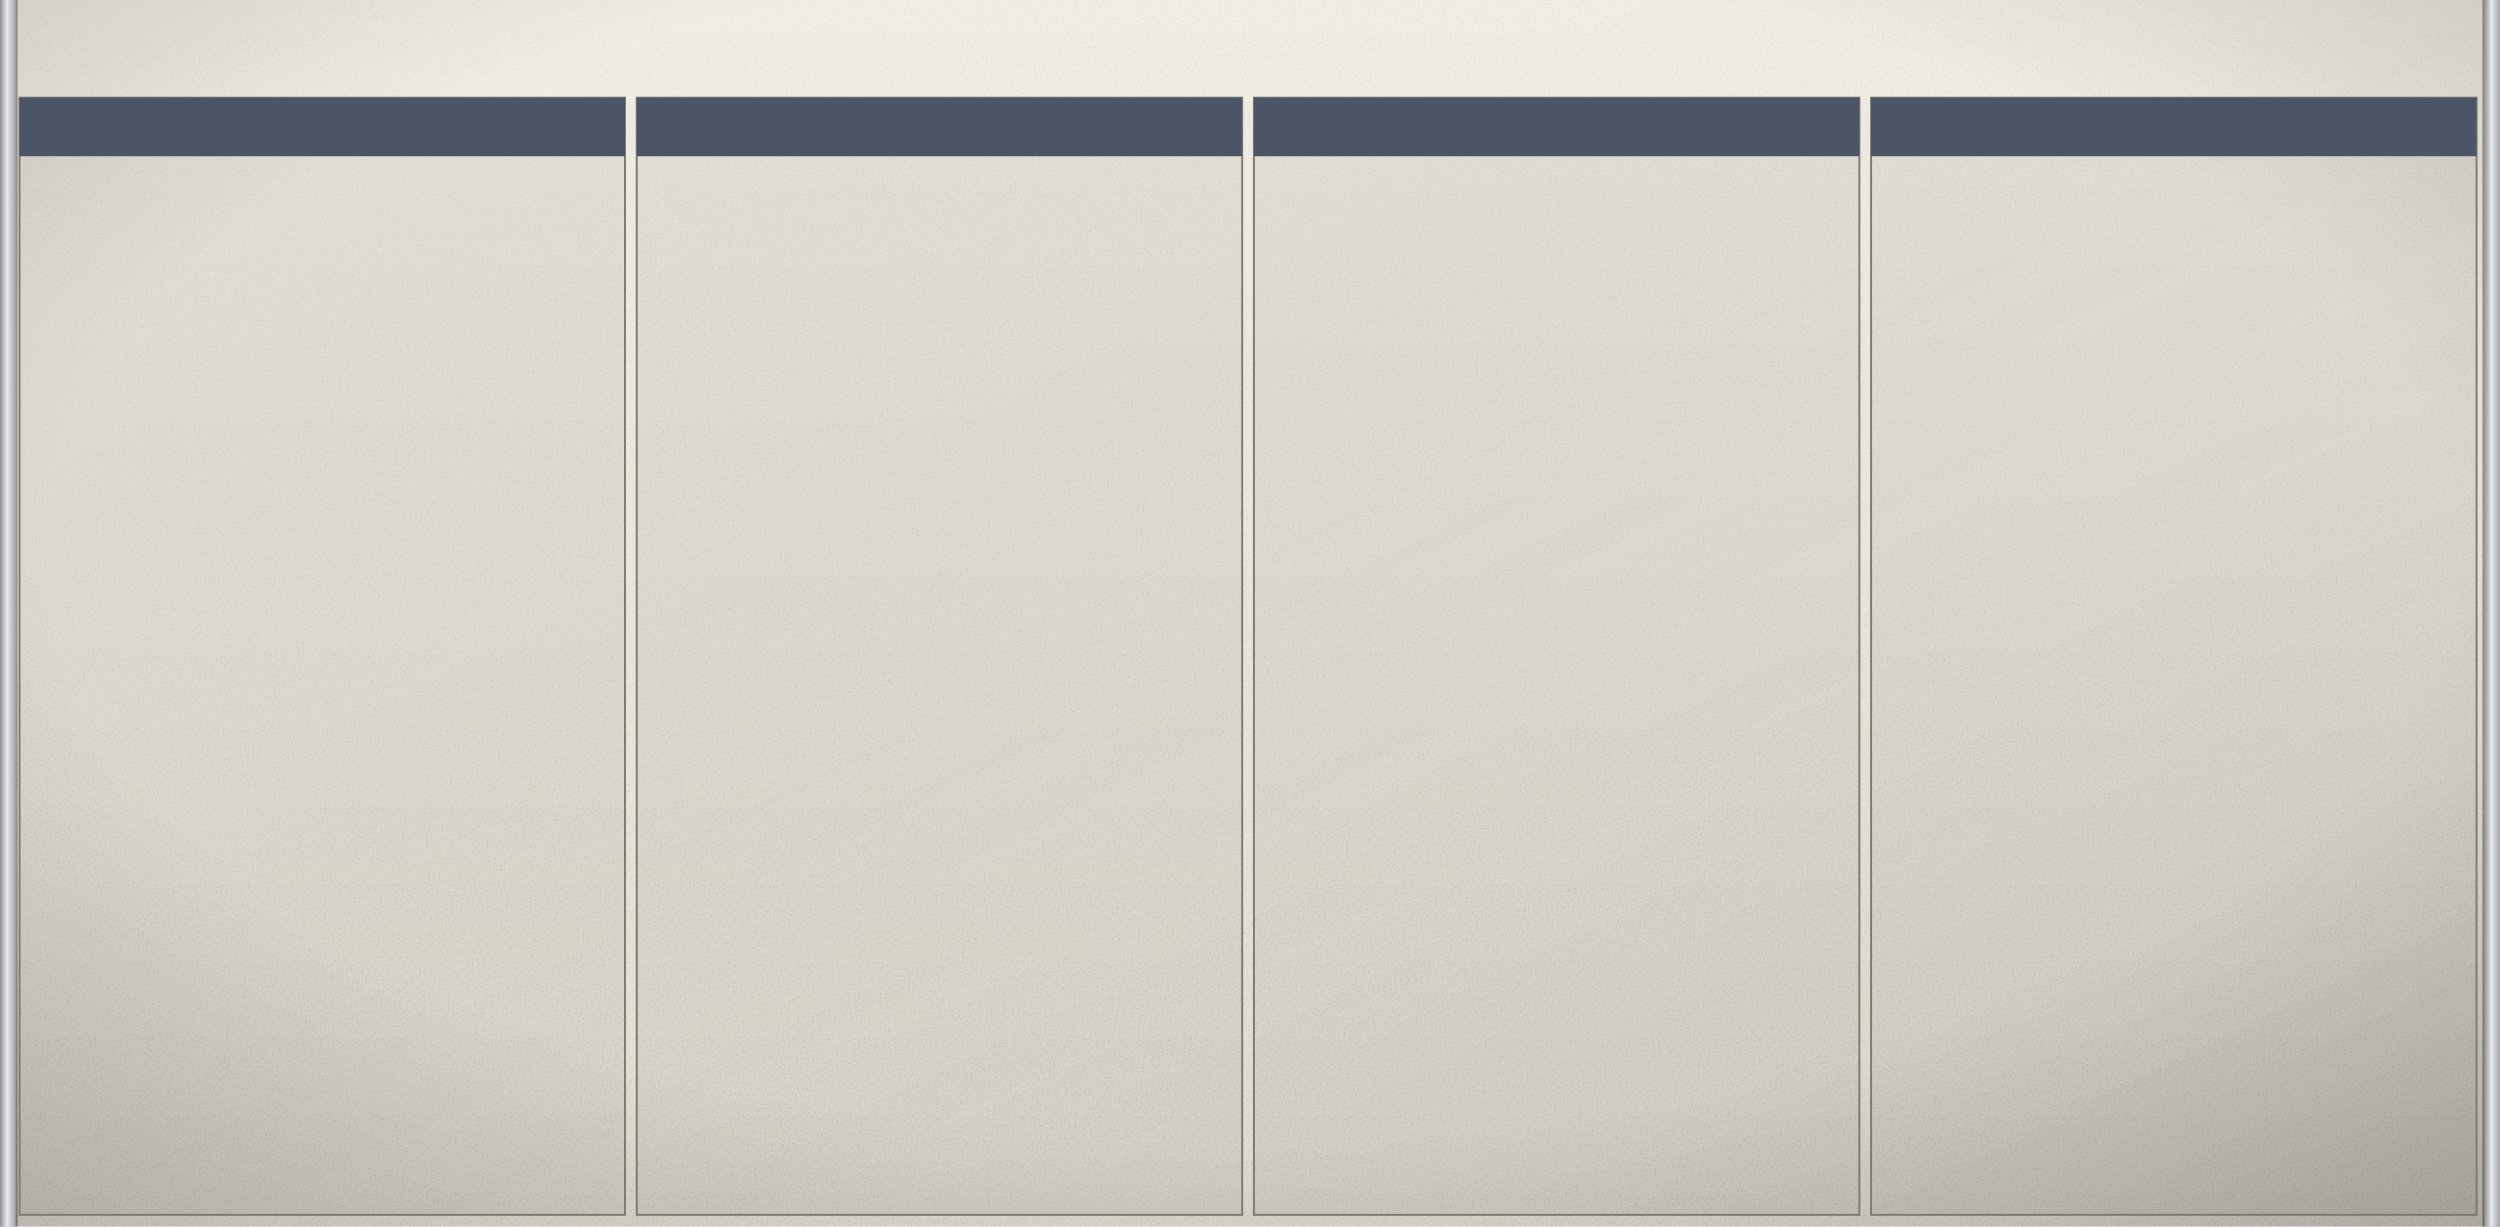
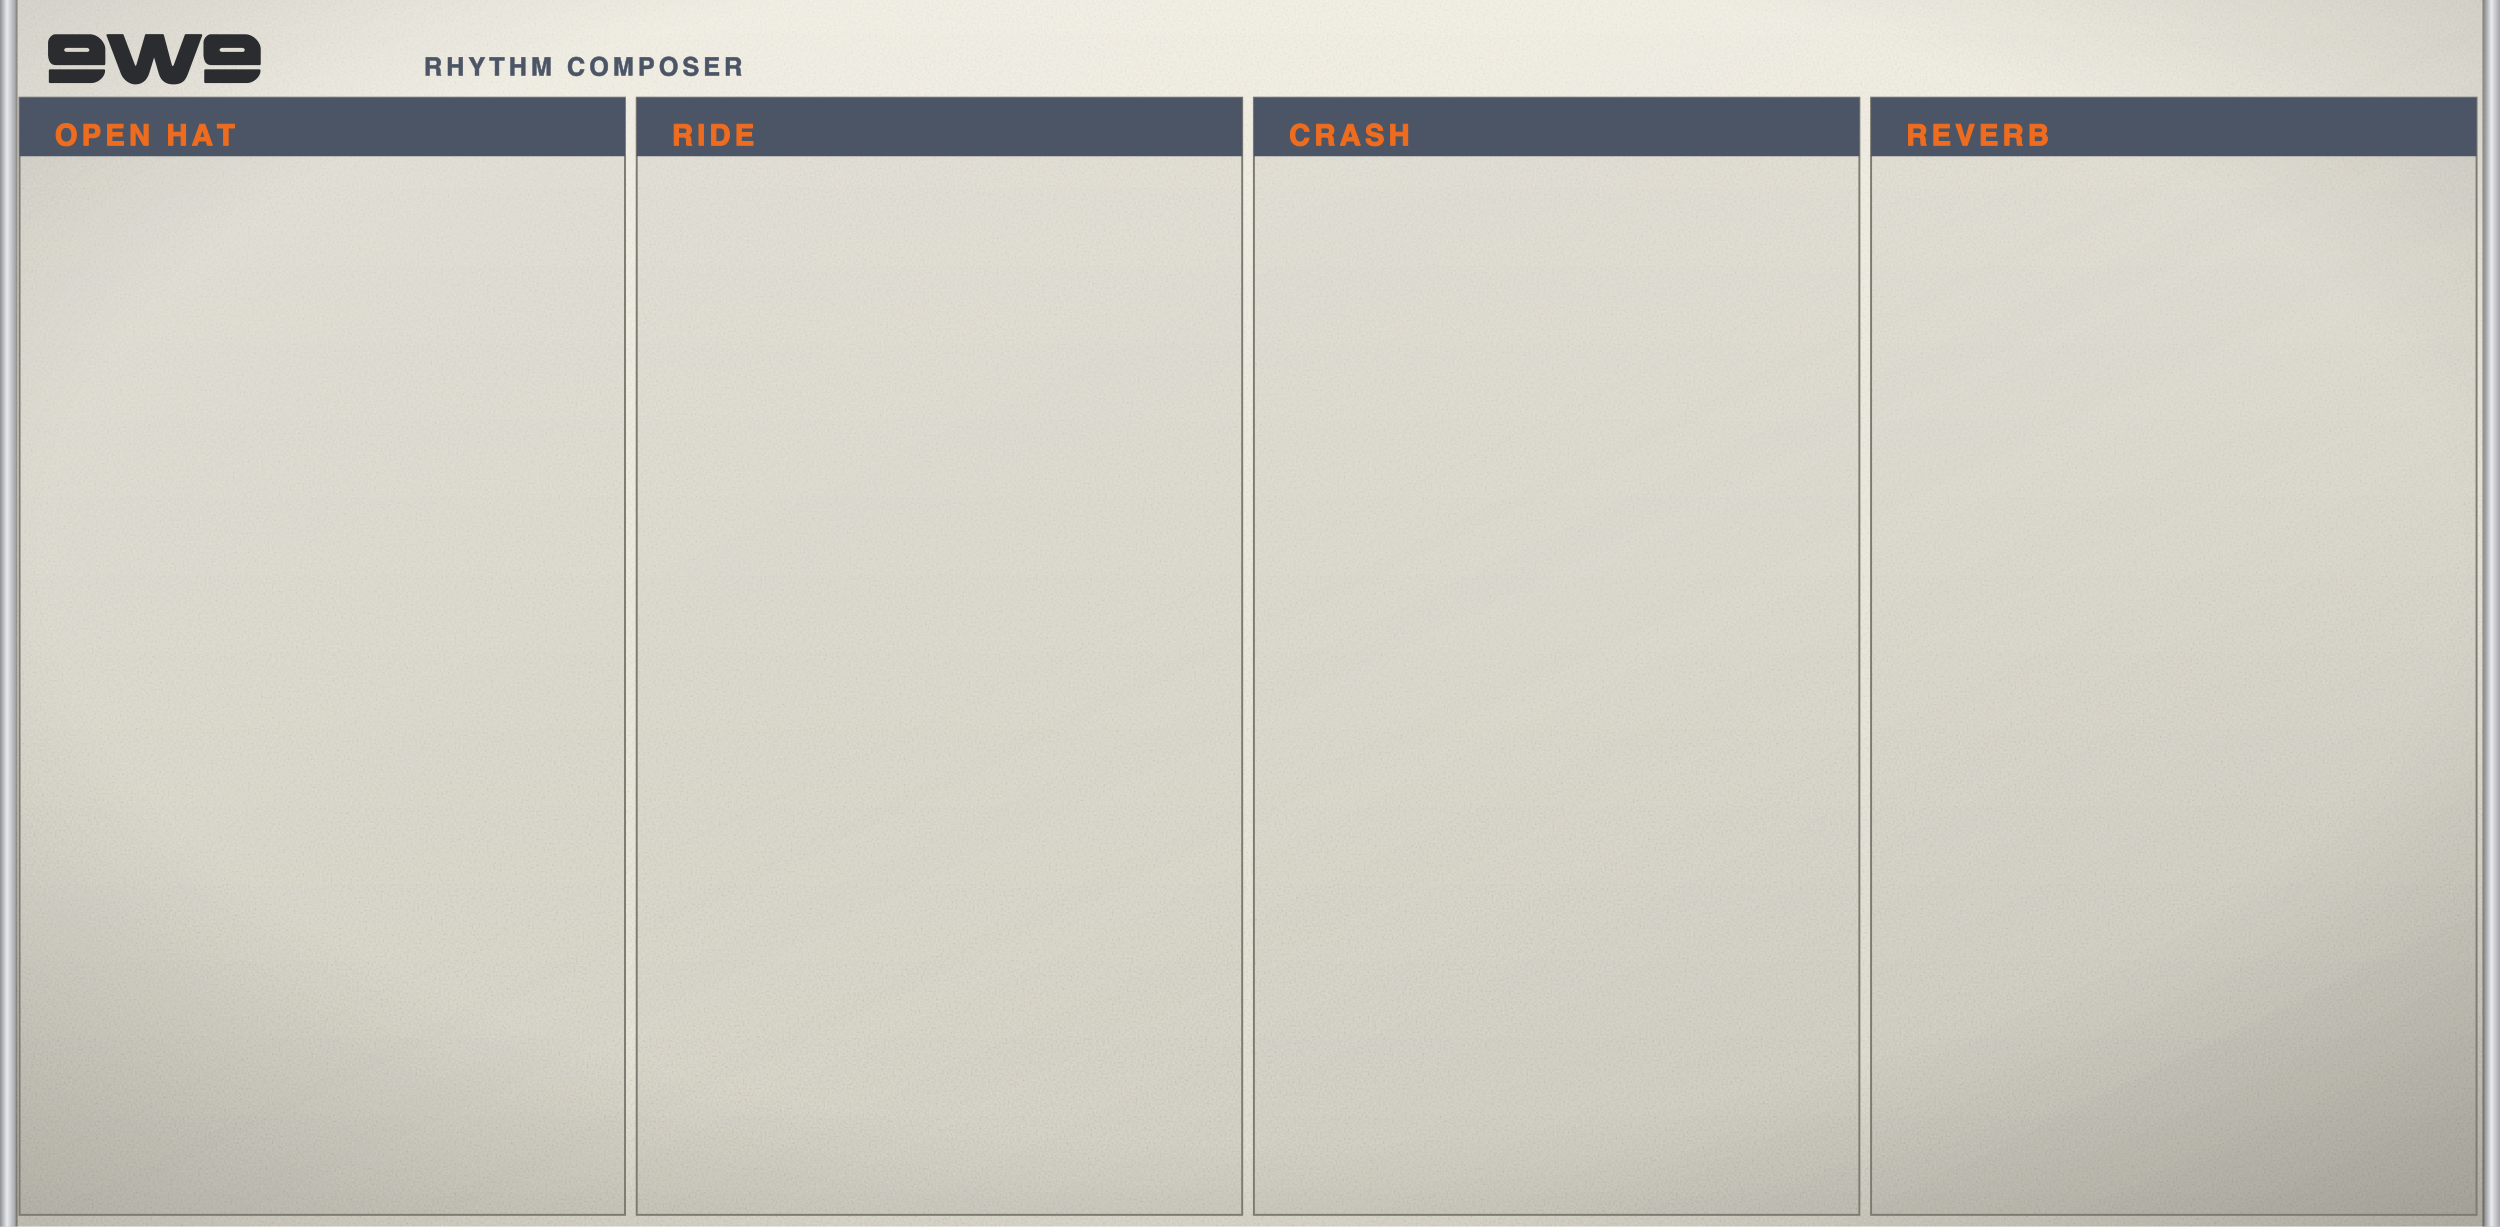
<svg xmlns="http://www.w3.org/2000/svg" viewBox="0 0 1280 628" width="1280" height="628">
  <defs>
    <filter id="brush" x="0" y="0" width="100%" height="100%">
      <feTurbulence type="fractalNoise" baseFrequency="0.001 1.1" numOctaves="4" seed="7" />
      <feColorMatrix type="matrix" values="1.9 0 0 0 -0.45  1.9 0 0 0 -0.45  1.9 0 0 0 -0.45  0 0 0 0 1" />
    </filter>
    <filter id="fine" x="0" y="0" width="100%" height="100%">
      <feTurbulence type="fractalNoise" baseFrequency="0.9" numOctaves="2" seed="3" />
      <feColorMatrix type="matrix" values="1.6 0 0 0 -0.3  1.6 0 0 0 -0.3  1.6 0 0 0 -0.3  0 0 0 0 1" />
    </filter>
    <filter id="grainv" x="0" y="0" width="100%" height="100%">
      <feTurbulence type="fractalNoise" baseFrequency="0.02 0.6" numOctaves="4" seed="11" />
      <feColorMatrix type="matrix" values="1.5 0 0 0 -0.25  1.2 0 0 0 -0.25  0.8 0 0 0 -0.25  0 0 0 0 1" />
    </filter>
    <linearGradient id="lit" x1="0" y1="0" x2="1" y2="1">
      <stop offset="0" stop-color="#fff" stop-opacity="0.22" />
      <stop offset="0.45" stop-color="#fff" stop-opacity="0" />
      <stop offset="1" stop-color="#000" stop-opacity="0.18" />
    </linearGradient>
    <radialGradient id="vig" cx="0.5" cy="0.45" r="0.8">
      <stop offset="0.6" stop-color="#000" stop-opacity="0" />
      <stop offset="1" stop-color="#000" stop-opacity="0.35" />
    </radialGradient>
    <radialGradient id="screw" cx="0.35" cy="0.3" r="0.8">
      <stop offset="0" stop-color="#e2e4e8" />
      <stop offset="1" stop-color="#6a6d74" />
    </radialGradient>
    <linearGradient id="woodh" x1="0" y1="0" x2="0" y2="1">
      <stop offset="0" stop-color="#7a5232" />
      <stop offset="1" stop-color="#4a2f1b" />
    </linearGradient>
    <linearGradient id="wood" x1="0" y1="0" x2="1" y2="0">
      <stop offset="0" stop-color="#5a3a22" />
      <stop offset="0.5" stop-color="#7a5232" />
      <stop offset="1" stop-color="#4a2f1b" />
    </linearGradient>
    <filter id="woodg" x="0" y="0" width="100%" height="100%">
      <feTurbulence type="fractalNoise" baseFrequency="0.02 0.4" numOctaves="3" seed="5" />
      <feColorMatrix type="matrix" values="0.9 0 0 0 0.1  0.6 0 0 0 0.02  0.4 0 0 0 0  0 0 0 0 1" />
    </filter>
  </defs>
  <linearGradient id="b9" x1="0" y1="0" x2="0" y2="1">
    <stop offset="0" stop-color="#ece8dc" />
    <stop offset="1" stop-color="#dcd8ca" />
  </linearGradient>
  <rect x="0" y="0" width="1280" height="628" fill="url(#b9)" />
  <rect x="0" y="0" width="1280" height="628" filter="url(#fine)" style="mix-blend-mode:overlay" opacity="0.28" />
  <rect x="0" y="0" width="1280" height="628" fill="url(#lit)" opacity="0.5" />
  <rect x="0" y="0" width="1280" height="628" fill="url(#vig)" opacity="0.6" />
  <linearGradient id="silv" x1="0" y1="0" x2="1" y2="0">
    <stop offset="0" stop-color="#8f9096" />
    <stop offset="0.45" stop-color="#e9eaec" />
    <stop offset="1" stop-color="#a3a4aa" />
  </linearGradient>
  <rect x="0" y="0" width="8" height="628" fill="url(#silv)" />
  <rect x="1272" y="0" width="8" height="628" fill="url(#silv)" />
  <rect x="8" y="0" width="1" height="628" fill="#000" opacity="0.35" />
  <rect x="1271" y="0" width="1" height="628" fill="#000" opacity="0.35" />
+   <g fill="#2b2c30" stroke="#2b2c30" stroke-width="71.68" stroke-linejoin="round" opacity="1">
+     <path transform="translate(24.00 41.90) scale(0.0166 -0.0166)" d="M1767 551H281Q154 551 113.0 647.0Q72 743 72 850V1196Q72 1294 135.5 1363.0Q199 1432 266 1432H1315Q1411 1432 1495.5 1391.0Q1580 1350 1640.5 1285.5Q1701 1221 1734.0 1150.0Q1767 1079 1767 1024ZM1761 350Q1761 282 1727.0 218.5Q1693 155 1634.5 104.5Q1576 54 1509.0 26.0Q1442 -2 1376 -2H96V350ZM1346 987Q1346 1022 1312.5 1052.5Q1279 1083 1239 1083H594Q566 1083 531.0 1051.0Q496 1019 496 989Q496 955 525.0 922.0Q554 889 594 889H1262Q1290 889 1318.0 918.5Q1346 948 1346 987Z" />
+     <path transform="translate(54.91 41.90) scale(0.0166 -0.0166)" d="M2894 1436 2454 254Q2414 149 2367.5 86.5Q2321 24 2240.5 -9.5Q2160 -43 2036 -43Q1712 -43 1624 262L1446 877L1260 272Q1229 177 1176.5 107.0Q1124 37 1044.5 -3.0Q965 -43 858 -43Q785 -43 704.5 -5.5Q624 32 555.0 105.5Q486 179 449 276L12 1436H471L817 516Q833 479 843.0 469.0Q853 459 870 459Q898 459 911.5 472.5Q925 486 938 530L1200 1436H1712L1952 530Q1964 482 1980.5 467.5Q1997 453 2019 453Q2069 453 2093 530L2425 1436Z" />
+     <path transform="translate(103.57 41.90) scale(0.0166 -0.0166)" d="M1767 551H281Q154 551 113.0 647.0Q72 743 72 850V1196Q72 1294 135.5 1363.0Q199 1432 266 1432H1315Q1411 1432 1495.5 1391.0Q1580 1350 1640.5 1285.5Q1701 1221 1734.0 1150.0Q1767 1079 1767 1024ZM1761 350Q1761 282 1727.0 218.5Q1693 155 1634.5 104.5Q1576 54 1509.0 26.0Q1442 -2 1376 -2H96V350ZM1346 987Q1346 1022 1312.5 1052.5Q1279 1083 1239 1083H594Q566 1083 531.0 1051.0Q496 1019 496 989Q496 955 525.0 922.0Q554 889 594 889H1262Q1290 889 1318.0 918.5Q1346 948 1346 987Z" />
+   </g>
+   <g fill="#4b5566" stroke="#4b5566" stroke-width="40.96" stroke-linejoin="round" opacity="1">
+     <path transform="translate(217.00 38.68) scale(0.00635 -0.00635)" d="M464 1218V822H813Q917 822 969 846Q1061 888 1061 1012Q1061 1146 972 1192Q922 1218 822 1218ZM1266 1333Q1314 1277 1342.0 1209.0Q1370 1141 1370 1054Q1370 949 1317.0 847.5Q1264 746 1142 704Q1244 663 1286.5 587.5Q1329 512 1329 357V258Q1329 157 1337 121Q1349 64 1393 37V0H1054Q1040 49 1034 79Q1022 141 1021 206L1019 343Q1017 484 967.5 531.0Q918 578 782 578H464V0H163V1474H886Q1041 1471 1124.5 1436.0Q1208 1401 1266 1333Z" />
+     <path transform="translate(228.39 38.68) scale(0.00635 -0.00635)" d="M154 0V1474H459V912H1035V1474H1341V0H1035V658H459V0Z" />
+     <path transform="translate(239.78 38.68) scale(0.00635 -0.00635)" d="M997 1474H1346L853 554V0H545V554L35 1474H398L704 832ZM691 1474Z" />
+     <path transform="translate(250.45 38.68) scale(0.00635 -0.00635)" d="M1227 1474V1213H786V0H476V1213H33V1474Z" />
+     <path transform="translate(260.39 38.68) scale(0.00635 -0.00635)" d="M154 0V1474H459V912H1035V1474H1341V0H1035V658H459V0Z" />
+     <path transform="translate(271.78 38.68) scale(0.00635 -0.00635)" d="M1133 1474H1576V0H1289V997Q1289 1040 1290.0 1117.5Q1291 1195 1291 1237L1012 0H713L436 1237Q436 1195 437.0 1117.5Q438 1040 438 997V0H151V1474H599L867 315Z" />
+     <path transform="translate(290.22 38.68) scale(0.00635 -0.00635)" d="M299 1320Q479 1502 757 1502Q1129 1502 1301 1258Q1396 1121 1403 983H1095Q1065 1089 1018 1143Q934 1239 769 1239Q601 1239 504.0 1103.5Q407 968 407 720Q407 472 509.5 348.5Q612 225 770 225Q932 225 1017 331Q1064 388 1095 502H1400Q1360 261 1195.5 110.0Q1031 -41 774 -41Q456 -41 274 163Q92 368 92 725Q92 1111 299 1320ZM748 1519Z" />
+     <path transform="translate(301.61 38.68) scale(0.00635 -0.00635)" d="M1206 739Q1206 987 1098.5 1122.5Q991 1258 808 1258Q625 1258 516.0 1123.0Q407 988 407 739Q407 490 516.0 355.0Q625 220 808 220Q991 220 1098.5 355.0Q1206 490 1206 739ZM1291 131Q1124 -41 808 -41Q492 -41 325 131Q101 342 101 739Q101 1144 325 1347Q492 1519 808 1519Q1124 1519 1291 1347Q1514 1144 1514 739Q1514 342 1291 131ZM808 1519Z" />
+     <path transform="translate(313.72 38.68) scale(0.00635 -0.00635)" d="M1133 1474H1576V0H1289V997Q1289 1040 1290.0 1117.5Q1291 1195 1291 1237L1012 0H713L436 1237Q436 1195 437.0 1117.5Q438 1040 438 997V0H151V1474H599L867 315Z" />
+     <path transform="translate(326.55 38.68) scale(0.00635 -0.00635)" d="M756 1218H469V784H756Q865 784 925.5 837.0Q986 890 986 1005Q986 1120 925.5 1169.0Q865 1218 756 1218ZM782 530H469V0H163V1474H805Q1027 1474 1159.0 1360.0Q1291 1246 1291 1007Q1291 746 1159.0 638.0Q1027 530 782 530Z" />
+     <path transform="translate(337.22 38.68) scale(0.00635 -0.00635)" d="M1206 739Q1206 987 1098.5 1122.5Q991 1258 808 1258Q625 1258 516.0 1123.0Q407 988 407 739Q407 490 516.0 355.0Q625 220 808 220Q991 220 1098.5 355.0Q1206 490 1206 739ZM1291 131Q1124 -41 808 -41Q492 -41 325 131Q101 342 101 739Q101 1144 325 1347Q492 1519 808 1519Q1124 1519 1291 1347Q1514 1144 1514 739Q1514 342 1291 131ZM808 1519Z" />
+     <path transform="translate(349.33 38.68) scale(0.00635 -0.00635)" d="M379 455Q393 354 434 304Q509 213 691 213Q800 213 868 237Q997 283 997 408Q997 481 933 521Q869 560 732 590L576 625Q346 677 258 738Q109 840 109 1057Q109 1255 253.0 1386.0Q397 1517 676 1517Q909 1517 1073.5 1393.5Q1238 1270 1246 1035H950Q942 1168 834 1224Q762 1261 655 1261Q536 1261 465.0 1213.0Q394 1165 394 1079Q394 1000 464 961Q509 935 656 900L910 839Q1077 799 1162 732Q1294 628 1294 431Q1294 229 1139.5 95.5Q985 -38 703 -38Q415 -38 250.0 93.5Q85 225 85 455ZM678 1519Z" />
+     <path transform="translate(360.00 38.68) scale(0.00635 -0.00635)" d="M1246 1213H466V900H1182V644H466V265H1282V0H165V1474H1246Z" />
+     <path transform="translate(370.67 38.68) scale(0.00635 -0.00635)" d="M464 1218V822H813Q917 822 969 846Q1061 888 1061 1012Q1061 1146 972 1192Q922 1218 822 1218ZM1266 1333Q1314 1277 1342.0 1209.0Q1370 1141 1370 1054Q1370 949 1317.0 847.5Q1264 746 1142 704Q1244 663 1286.5 587.5Q1329 512 1329 357V258Q1329 157 1337 121Q1349 64 1393 37V0H1054Q1040 49 1034 79Q1022 141 1021 206L1019 343Q1017 484 967.5 531.0Q918 578 782 578H464V0H163V1474H886Q1041 1471 1124.5 1436.0Q1208 1401 1266 1333Z" />
+   </g>
  <rect x="10" y="50" width="310" height="572" fill="#000" fill-opacity="0.06" stroke="#7d7a72" stroke-width="1" />
  <rect x="10" y="50" width="310" height="30" fill="#4b5566" />
+   <g fill="#ef6c1f" stroke="#ef6c1f" stroke-width="71.68" stroke-linejoin="round" opacity="1">
+     <path transform="translate(28.00 74.40) scale(0.00732 -0.00732)" d="M1206 739Q1206 987 1098.5 1122.5Q991 1258 808 1258Q625 1258 516.0 1123.0Q407 988 407 739Q407 490 516.0 355.0Q625 220 808 220Q991 220 1098.5 355.0Q1206 490 1206 739ZM1291 131Q1124 -41 808 -41Q492 -41 325 131Q101 342 101 739Q101 1144 325 1347Q492 1519 808 1519Q1124 1519 1291 1347Q1514 1144 1514 739Q1514 342 1291 131ZM808 1519Z" />
+     <path transform="translate(41.77 74.40) scale(0.00732 -0.00732)" d="M756 1218H469V784H756Q865 784 925.5 837.0Q986 890 986 1005Q986 1120 925.5 1169.0Q865 1218 756 1218ZM782 530H469V0H163V1474H805Q1027 1474 1159.0 1360.0Q1291 1246 1291 1007Q1291 746 1159.0 638.0Q1027 530 782 530Z" />
+     <path transform="translate(53.87 74.40) scale(0.00732 -0.00732)" d="M1246 1213H466V900H1182V644H466V265H1282V0H165V1474H1246Z" />
+     <path transform="translate(65.98 74.40) scale(0.00732 -0.00732)" d="M151 1474H474L1061 445V1474H1348V0H1040L438 1047V0H151ZM761 1477Z" />
+     <path transform="translate(85.18 74.40) scale(0.00732 -0.00732)" d="M154 0V1474H459V912H1035V1474H1341V0H1035V658H459V0Z" />
+     <path transform="translate(98.11 74.40) scale(0.00732 -0.00732)" d="M559 557H933L749 1137ZM578 1474H926L1448 0H1114L1019 303H476L374 0H52ZM750 1474Z" />
+     <path transform="translate(111.04 74.40) scale(0.00732 -0.00732)" d="M1227 1474V1213H786V0H476V1213H33V1474Z" />
+   </g>
  <rect x="326" y="50" width="310" height="572" fill="#000" fill-opacity="0.06" stroke="#7d7a72" stroke-width="1" />
  <rect x="326" y="50" width="310" height="30" fill="#4b5566" />
+   <g fill="#ef6c1f" stroke="#ef6c1f" stroke-width="71.68" stroke-linejoin="round" opacity="1">
+     <path transform="translate(344.00 74.40) scale(0.00732 -0.00732)" d="M464 1218V822H813Q917 822 969 846Q1061 888 1061 1012Q1061 1146 972 1192Q922 1218 822 1218ZM1266 1333Q1314 1277 1342.0 1209.0Q1370 1141 1370 1054Q1370 949 1317.0 847.5Q1264 746 1142 704Q1244 663 1286.5 587.5Q1329 512 1329 357V258Q1329 157 1337 121Q1349 64 1393 37V0H1054Q1040 49 1034 79Q1022 141 1021 206L1019 343Q1017 484 967.5 531.0Q918 578 782 578H464V0H163V1474H886Q1041 1471 1124.5 1436.0Q1208 1401 1266 1333Z" />
+     <path transform="translate(356.93 74.40) scale(0.00732 -0.00732)" d="M438 0H132V1474H438ZM285 1503Z" />
+     <path transform="translate(363.20 74.40) scale(0.00732 -0.00732)" d="M455 1218V256H739Q957 256 1043 471Q1090 589 1090 752Q1090 977 1019.5 1097.5Q949 1218 739 1218ZM1019 1442Q1174 1391 1270 1255Q1347 1145 1375.0 1017.0Q1403 889 1403 773Q1403 479 1285 275Q1125 0 791 0H156V1474H791Q928 1472 1019 1442Z" />
+     <path transform="translate(376.13 74.40) scale(0.00732 -0.00732)" d="M1246 1213H466V900H1182V644H466V265H1282V0H165V1474H1246Z" />
+   </g>
  <rect x="642" y="50" width="310" height="572" fill="#000" fill-opacity="0.06" stroke="#7d7a72" stroke-width="1" />
  <rect x="642" y="50" width="310" height="30" fill="#4b5566" />
+   <g fill="#ef6c1f" stroke="#ef6c1f" stroke-width="71.68" stroke-linejoin="round" opacity="1">
+     <path transform="translate(660.00 74.40) scale(0.00732 -0.00732)" d="M299 1320Q479 1502 757 1502Q1129 1502 1301 1258Q1396 1121 1403 983H1095Q1065 1089 1018 1143Q934 1239 769 1239Q601 1239 504.0 1103.5Q407 968 407 720Q407 472 509.5 348.5Q612 225 770 225Q932 225 1017 331Q1064 388 1095 502H1400Q1360 261 1195.5 110.0Q1031 -41 774 -41Q456 -41 274 163Q92 368 92 725Q92 1111 299 1320ZM748 1519Z" />
+     <path transform="translate(672.93 74.40) scale(0.00732 -0.00732)" d="M464 1218V822H813Q917 822 969 846Q1061 888 1061 1012Q1061 1146 972 1192Q922 1218 822 1218ZM1266 1333Q1314 1277 1342.0 1209.0Q1370 1141 1370 1054Q1370 949 1317.0 847.5Q1264 746 1142 704Q1244 663 1286.5 587.5Q1329 512 1329 357V258Q1329 157 1337 121Q1349 64 1393 37V0H1054Q1040 49 1034 79Q1022 141 1021 206L1019 343Q1017 484 967.5 531.0Q918 578 782 578H464V0H163V1474H886Q1041 1471 1124.5 1436.0Q1208 1401 1266 1333Z" />
+     <path transform="translate(685.87 74.40) scale(0.00732 -0.00732)" d="M559 557H933L749 1137ZM578 1474H926L1448 0H1114L1019 303H476L374 0H52ZM750 1474Z" />
+     <path transform="translate(698.80 74.40) scale(0.00732 -0.00732)" d="M379 455Q393 354 434 304Q509 213 691 213Q800 213 868 237Q997 283 997 408Q997 481 933 521Q869 560 732 590L576 625Q346 677 258 738Q109 840 109 1057Q109 1255 253.0 1386.0Q397 1517 676 1517Q909 1517 1073.5 1393.5Q1238 1270 1246 1035H950Q942 1168 834 1224Q762 1261 655 1261Q536 1261 465.0 1213.0Q394 1165 394 1079Q394 1000 464 961Q509 935 656 900L910 839Q1077 799 1162 732Q1294 628 1294 431Q1294 229 1139.5 95.5Q985 -38 703 -38Q415 -38 250.0 93.5Q85 225 85 455ZM678 1519Z" />
+     <path transform="translate(710.90 74.40) scale(0.00732 -0.00732)" d="M154 0V1474H459V912H1035V1474H1341V0H1035V658H459V0Z" />
+   </g>
  <rect x="958" y="50" width="310" height="572" fill="#000" fill-opacity="0.06" stroke="#7d7a72" stroke-width="1" />
  <rect x="958" y="50" width="310" height="30" fill="#4b5566" />
+   <g fill="#ef6c1f" stroke="#ef6c1f" stroke-width="71.68" stroke-linejoin="round" opacity="1">
+     <path transform="translate(976.00 74.40) scale(0.00732 -0.00732)" d="M464 1218V822H813Q917 822 969 846Q1061 888 1061 1012Q1061 1146 972 1192Q922 1218 822 1218ZM1266 1333Q1314 1277 1342.0 1209.0Q1370 1141 1370 1054Q1370 949 1317.0 847.5Q1264 746 1142 704Q1244 663 1286.5 587.5Q1329 512 1329 357V258Q1329 157 1337 121Q1349 64 1393 37V0H1054Q1040 49 1034 79Q1022 141 1021 206L1019 343Q1017 484 967.5 531.0Q918 578 782 578H464V0H163V1474H886Q1041 1471 1124.5 1436.0Q1208 1401 1266 1333Z" />
+     <path transform="translate(988.93 74.40) scale(0.00732 -0.00732)" d="M1246 1213H466V900H1182V644H466V265H1282V0H165V1474H1246Z" />
+     <path transform="translate(1001.04 74.40) scale(0.00732 -0.00732)" d="M1019 1474H1339L836 0H545L47 1474H376L696 355Z" />
+     <path transform="translate(1013.14 74.40) scale(0.00732 -0.00732)" d="M1246 1213H466V900H1182V644H466V265H1282V0H165V1474H1246Z" />
+     <path transform="translate(1025.25 74.40) scale(0.00732 -0.00732)" d="M464 1218V822H813Q917 822 969 846Q1061 888 1061 1012Q1061 1146 972 1192Q922 1218 822 1218ZM1266 1333Q1314 1277 1342.0 1209.0Q1370 1141 1370 1054Q1370 949 1317.0 847.5Q1264 746 1142 704Q1244 663 1286.5 587.5Q1329 512 1329 357V258Q1329 157 1337 121Q1349 64 1393 37V0H1054Q1040 49 1034 79Q1022 141 1021 206L1019 343Q1017 484 967.5 531.0Q918 578 782 578H464V0H163V1474H886Q1041 1471 1124.5 1436.0Q1208 1401 1266 1333Z" />
+     <path transform="translate(1038.18 74.40) scale(0.00732 -0.00732)" d="M455 1218V893H817Q914 893 974.5 929.5Q1035 966 1035 1059Q1035 1162 955 1195Q886 1218 779 1218ZM455 649V256H817Q914 256 968 282Q1066 330 1066 466Q1066 581 971 624Q918 648 822 649ZM1261 1317Q1329 1223 1329 1092Q1329 957 1261 875Q1223 829 1149 791Q1262 750 1319.5 661.0Q1377 572 1377 445Q1377 314 1311 210Q1269 141 1206 94Q1135 40 1038.5 20.0Q942 0 829 0H161V1474H877Q1148 1470 1261 1317Z" />
+   </g>
</svg>
